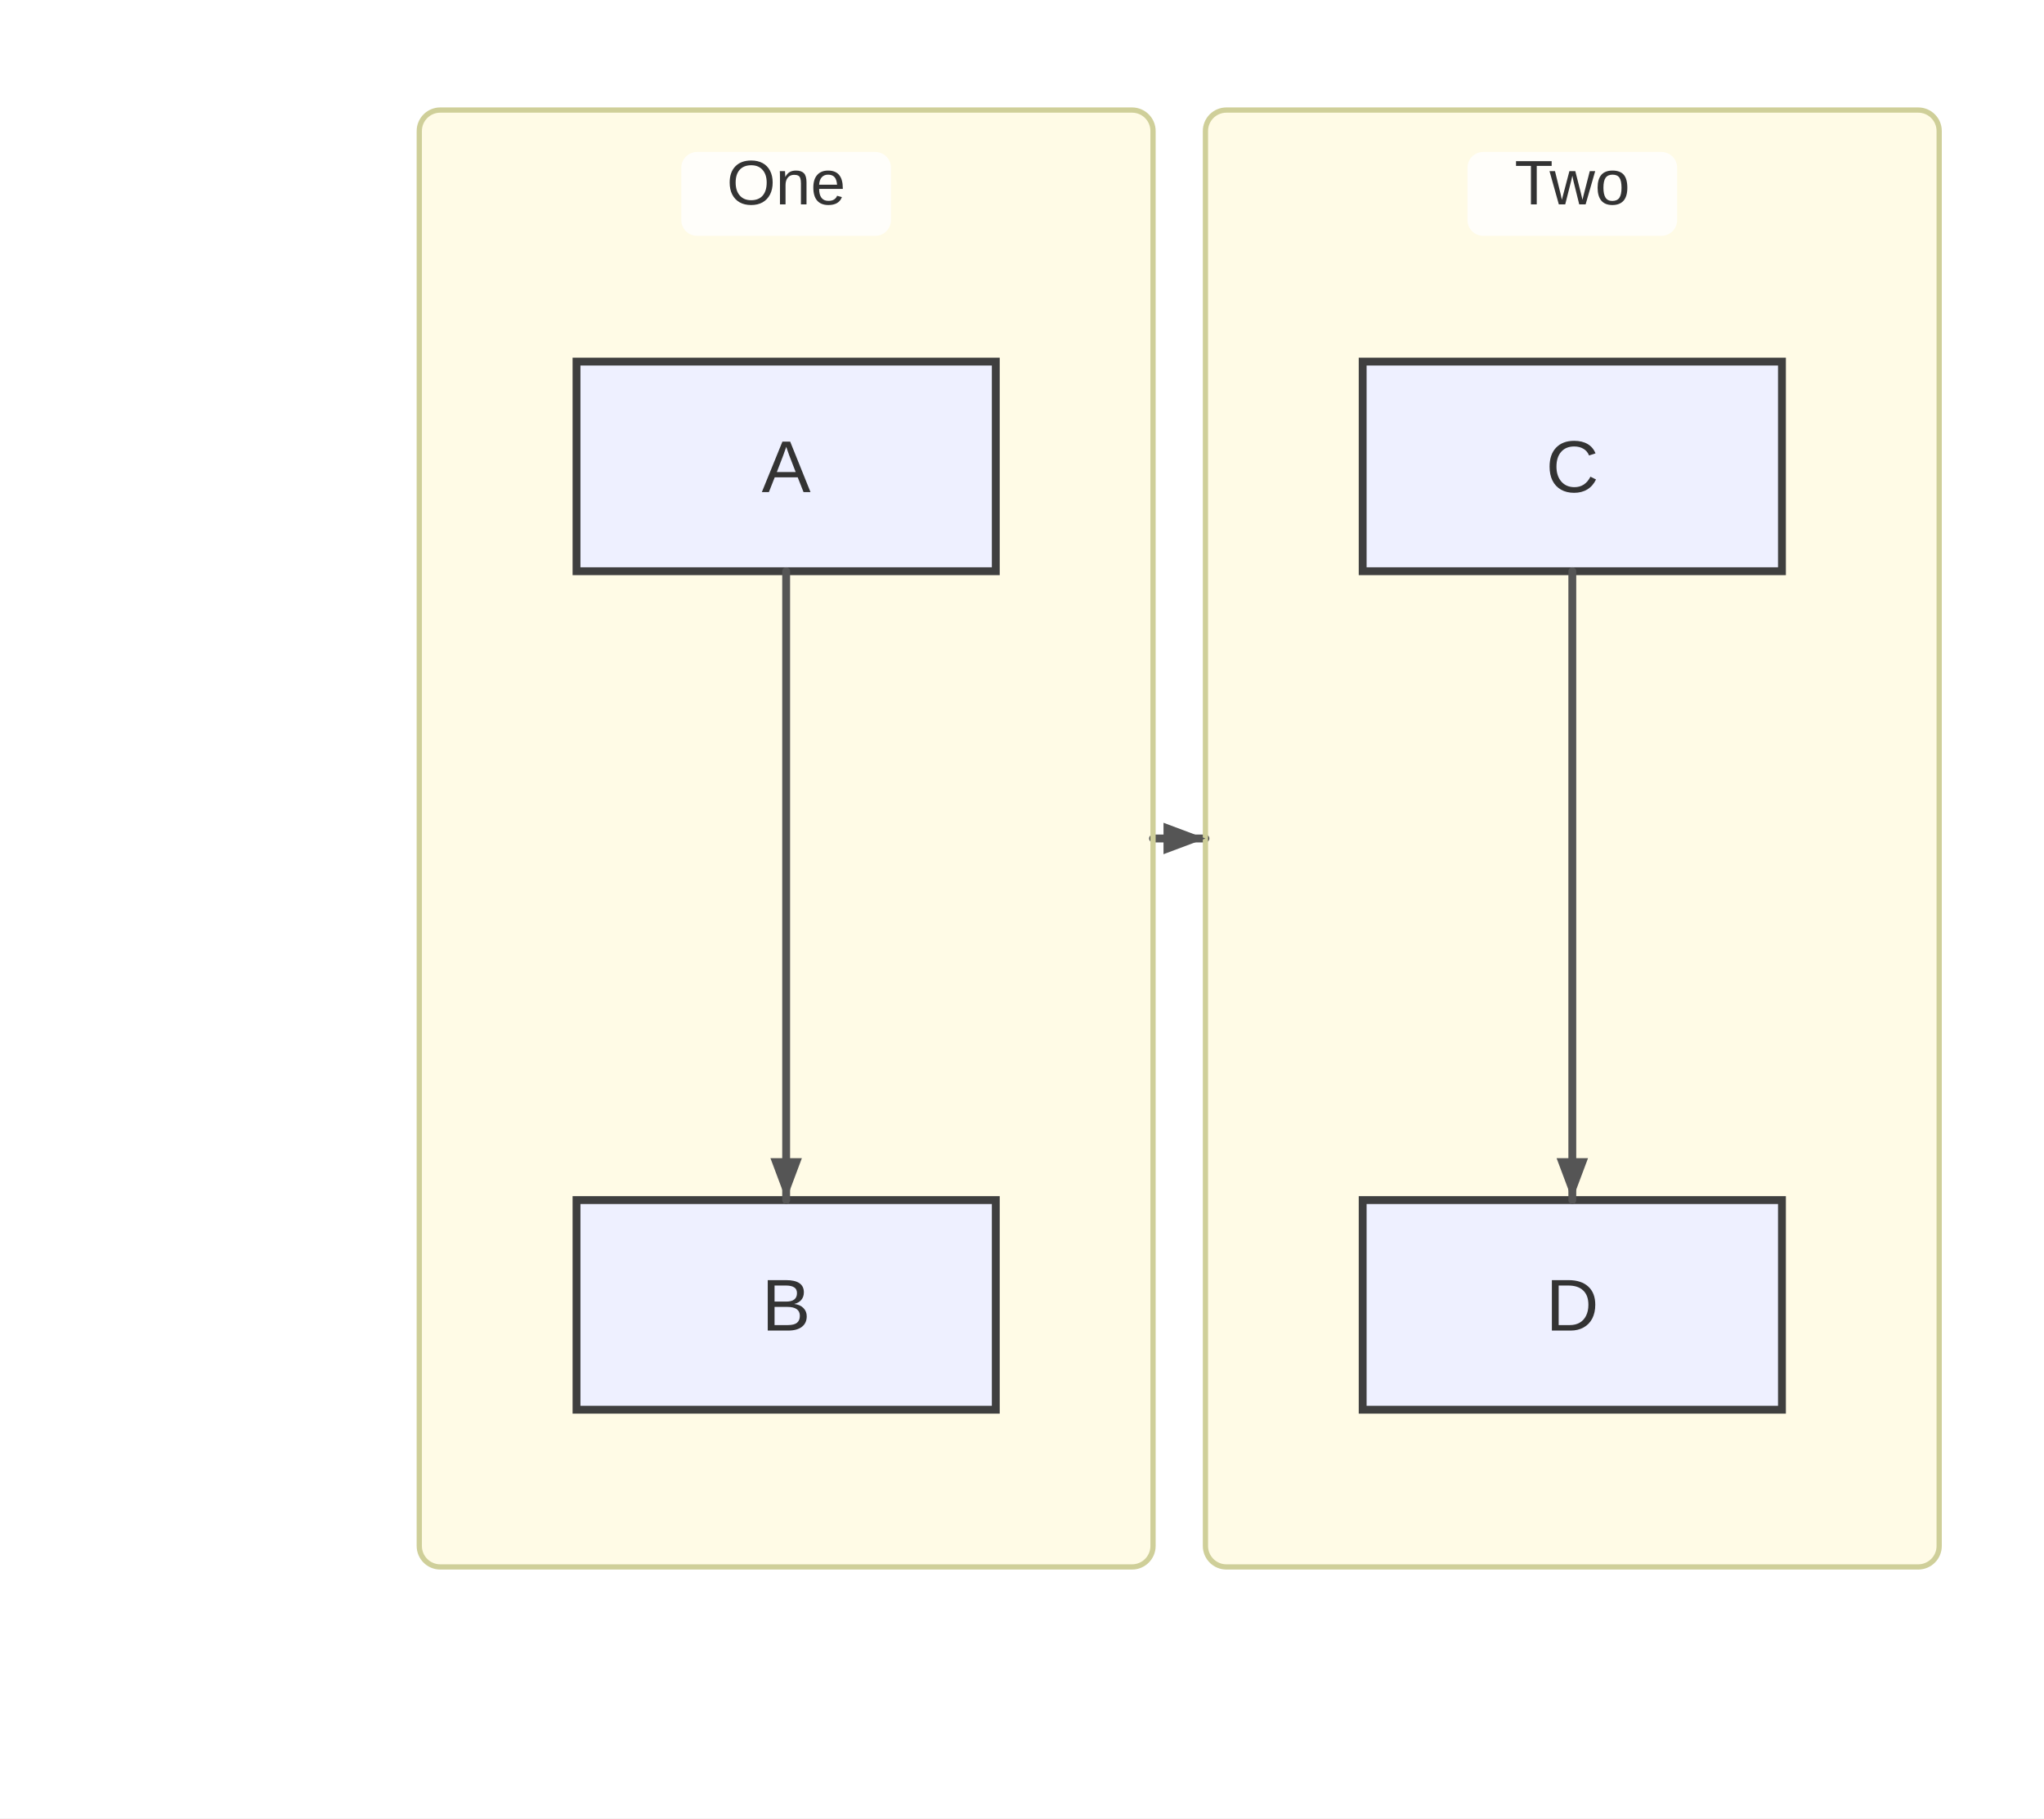
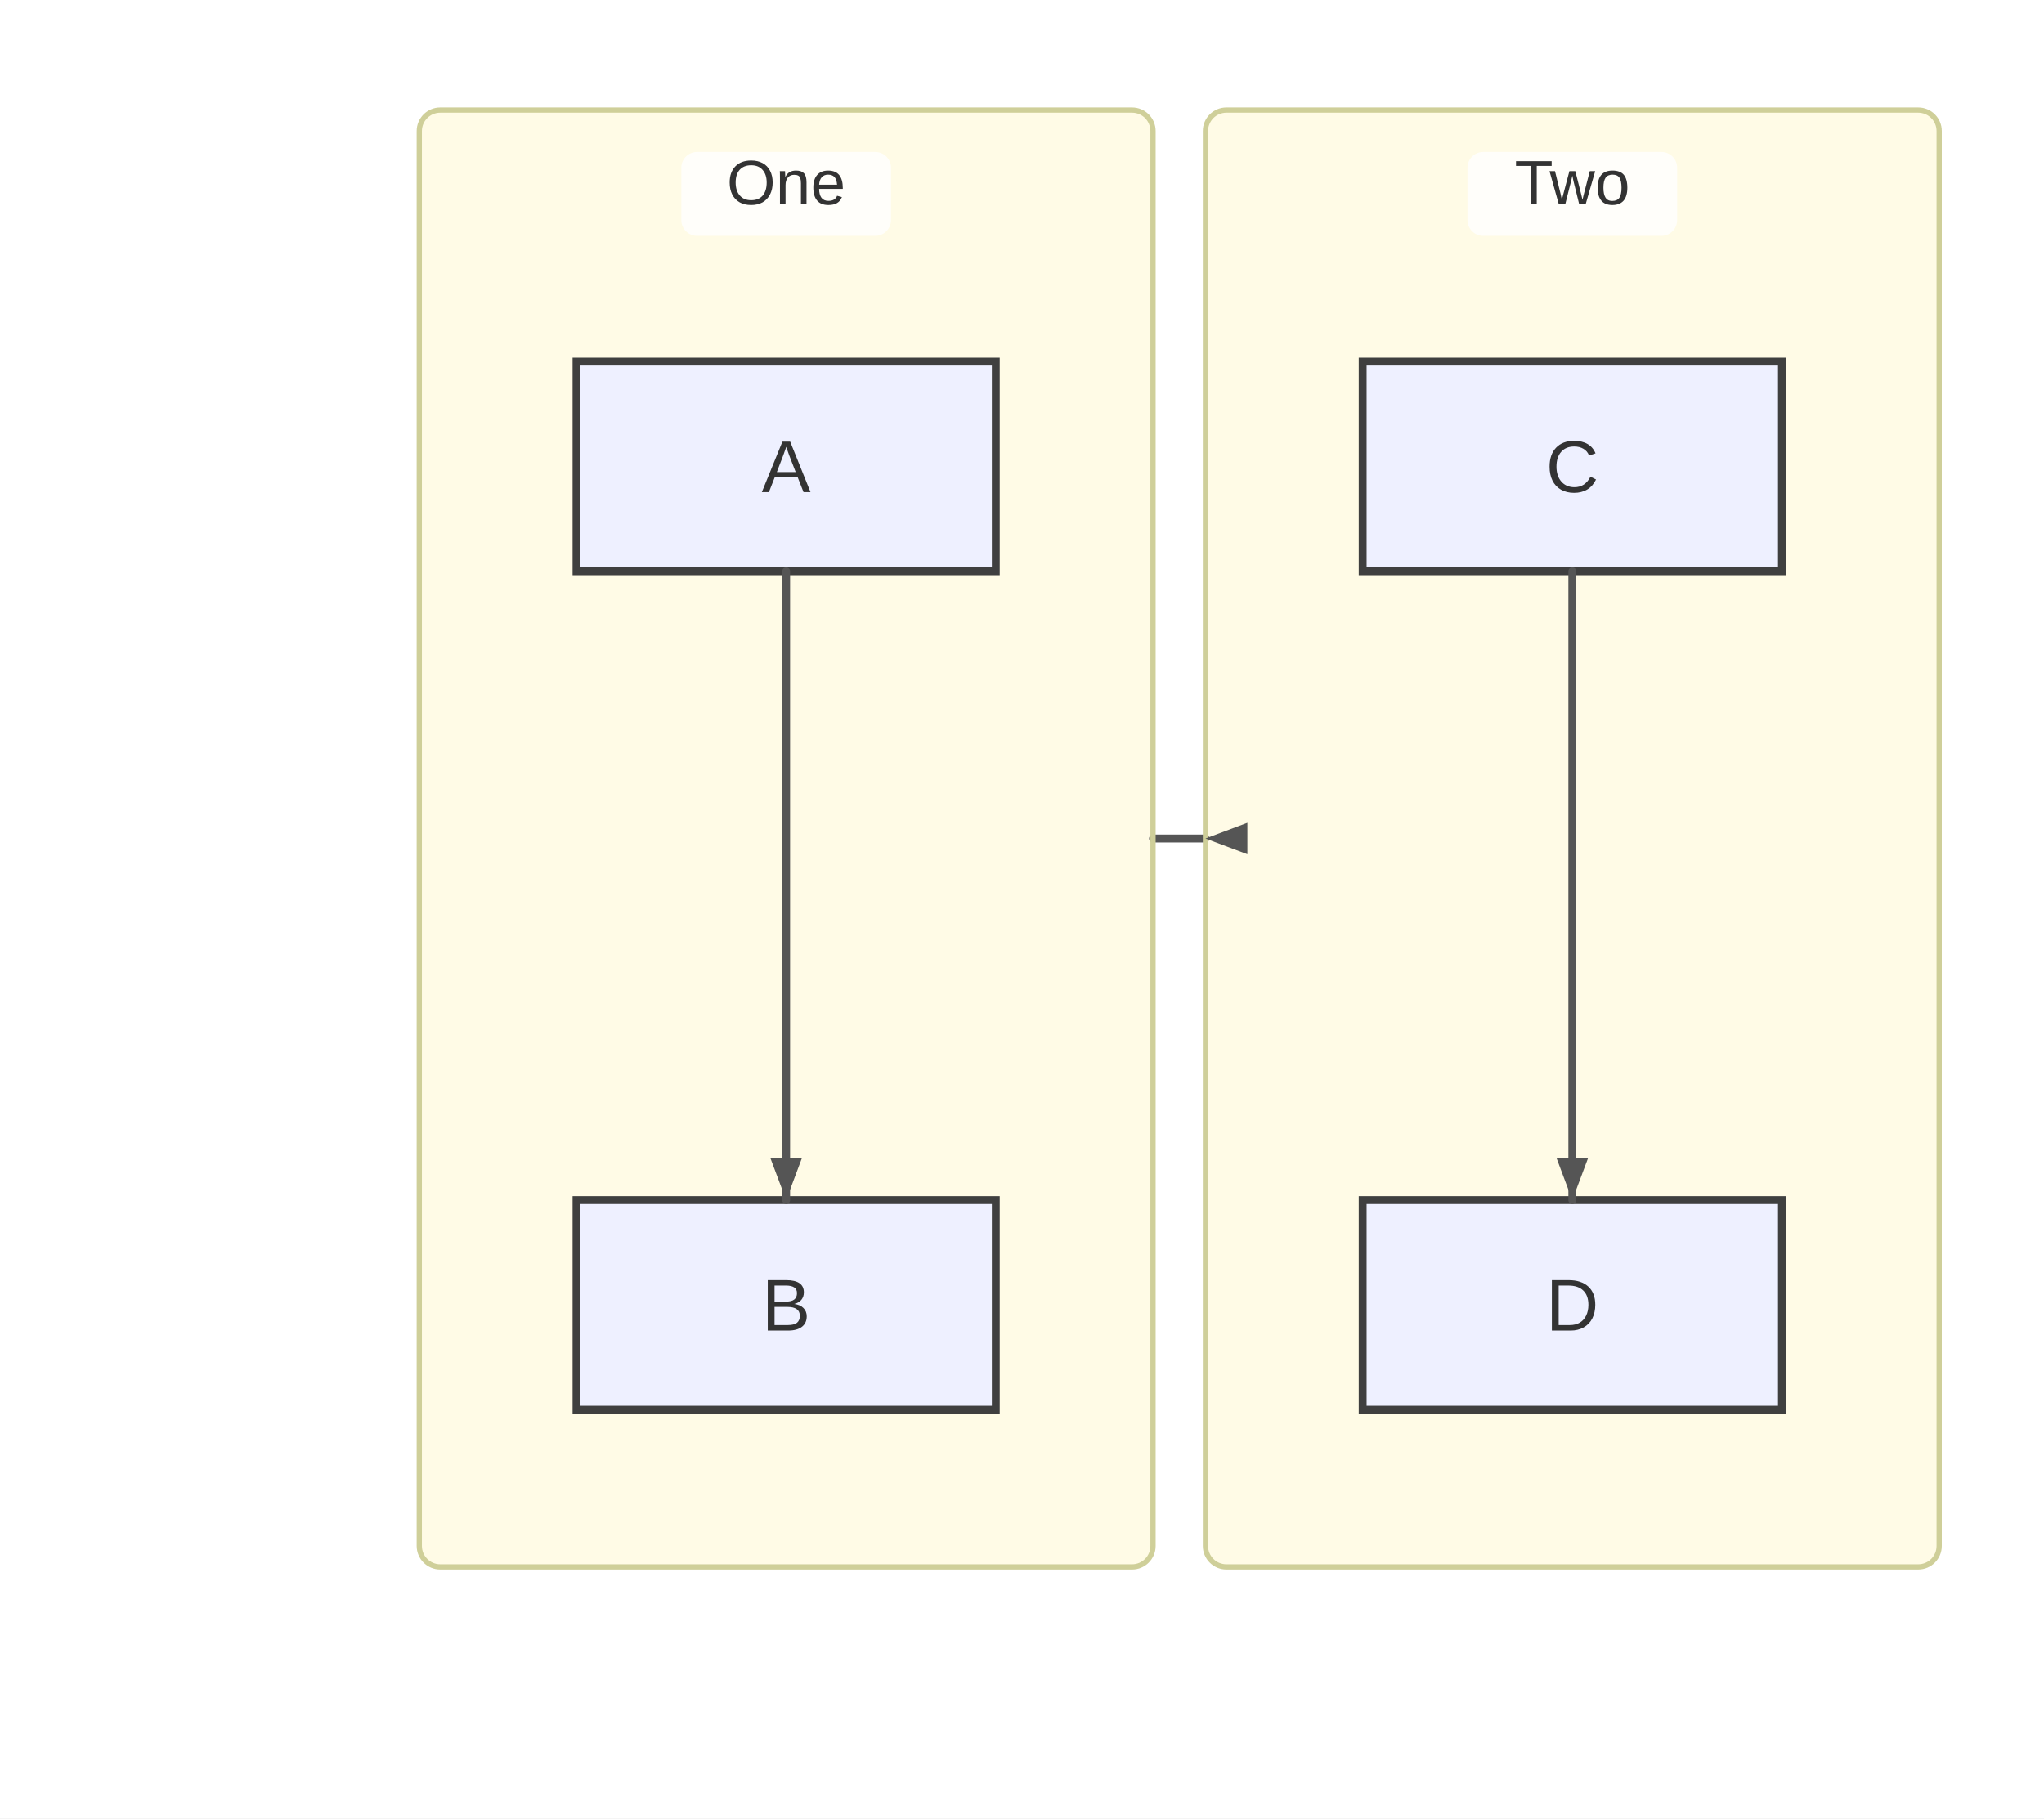
<svg xmlns="http://www.w3.org/2000/svg" width="390" height="347" viewBox="0 0 390 347">
  <rect x="0" y="0" width="390" height="347" fill="#ffffff" />
  <defs>
    <marker id="arrow" viewBox="0 0 11 11" markerWidth="11" markerHeight="11" refX="11" refY="6" orient="auto" markerUnits="userSpaceOnUse">
      <path d="M0,0 L0,11 L11,6 z" fill="#555555" />
    </marker>
    <marker id="circle-marker" viewBox="0 0 9 9" markerWidth="9" markerHeight="9" refX="4.5" refY="4.5" orient="auto" markerUnits="userSpaceOnUse">
      <circle cx="4.5" cy="4.5" r="4.5" fill="#555555" />
    </marker>
    <marker id="cross-marker" viewBox="0 0 12 12" markerWidth="12" markerHeight="12" refX="6" refY="6" orient="auto" markerUnits="userSpaceOnUse">
      <path d="M1.5,1.5 L10.5,10.5 M10.5,1.5 L1.5,10.5" stroke="#555555" stroke-width="2.25" />
    </marker>
  </defs>
  <g class="subgraph-bg">
    <rect x="80" y="21" width="140" height="278" rx="4" ry="4" fill="#fffbe6" stroke="none" />
    <rect x="230" y="21" width="140" height="278" rx="4" ry="4" fill="#fffbe6" stroke="none" />
  </g>
  <g id="A">
    <rect x="110" y="69" width="80" height="40" rx="0" ry="0" stroke="#3f3f3f" stroke-width="1.5" fill="#eef0ff" />
    <text x="150" y="93.9" text-anchor="middle" font-family="Arial, sans-serif" font-size="14" fill="#333">A</text>
  </g>
  <g id="B">
    <rect x="110" y="229" width="80" height="40" rx="0" ry="0" stroke="#3f3f3f" stroke-width="1.5" fill="#eef0ff" />
    <text x="150" y="253.9" text-anchor="middle" font-family="Arial, sans-serif" font-size="14" fill="#333">B</text>
  </g>
  <g id="C">
    <rect x="260" y="69" width="80" height="40" rx="0" ry="0" stroke="#3f3f3f" stroke-width="1.5" fill="#eef0ff" />
    <text x="300" y="93.9" text-anchor="middle" font-family="Arial, sans-serif" font-size="14" fill="#333">C</text>
  </g>
  <g id="D">
    <rect x="260" y="229" width="80" height="40" rx="0" ry="0" stroke="#3f3f3f" stroke-width="1.5" fill="#eef0ff" />
    <text x="300" y="253.9" text-anchor="middle" font-family="Arial, sans-serif" font-size="14" fill="#333">D</text>
  </g>
  <path d="M150,109 L150,119 C150,131 150,213 150,219 L150,229" stroke="#555555" stroke-width="1.5" fill="none" stroke-linecap="round" stroke-linejoin="round" />
  <path d="M300,109 L300,119 C300,131 300,213 300,219 L300,229" stroke="#555555" stroke-width="1.5" fill="none" stroke-linecap="round" stroke-linejoin="round" />
  <path d="M220,160 L230,160" stroke="#555555" stroke-width="1.5" fill="none" stroke-linecap="round" stroke-linejoin="round" />
  <g class="subgraph-borders">
    <rect x="80" y="21" width="140" height="278" rx="4" ry="4" fill="none" stroke="#cfcf99" stroke-width="1" />
    <rect x="230" y="21" width="140" height="278" rx="4" ry="4" fill="none" stroke="#cfcf99" stroke-width="1" />
  </g>
  <g class="subgraph-title-bg">
    <rect x="130" y="29" width="40" height="16" rx="3" ry="3" fill="rgba(255,255,255,0.8)" stroke="none" />
    <rect x="280" y="29" width="40" height="16" rx="3" ry="3" fill="rgba(255,255,255,0.8)" stroke="none" />
  </g>
  <g class="subgraph-titles">
    <text x="150" y="39" text-anchor="middle" font-family="Arial, sans-serif" font-size="12" fill="#333">One</text>
    <text x="300" y="39" text-anchor="middle" font-family="Arial, sans-serif" font-size="12" fill="#333">Two</text>
  </g>
  <path d="M150,229 L147,221 L153,221 Z" fill="#555555" />
  <path d="M300,229 L297,221 L303,221 Z" fill="#555555" />
-   <path d="M230,160 L222,163 L222,157 Z" fill="#555555" />
+   <path d="M230,160 L238,157 L238,163 Z" fill="#555555" />
</svg>
